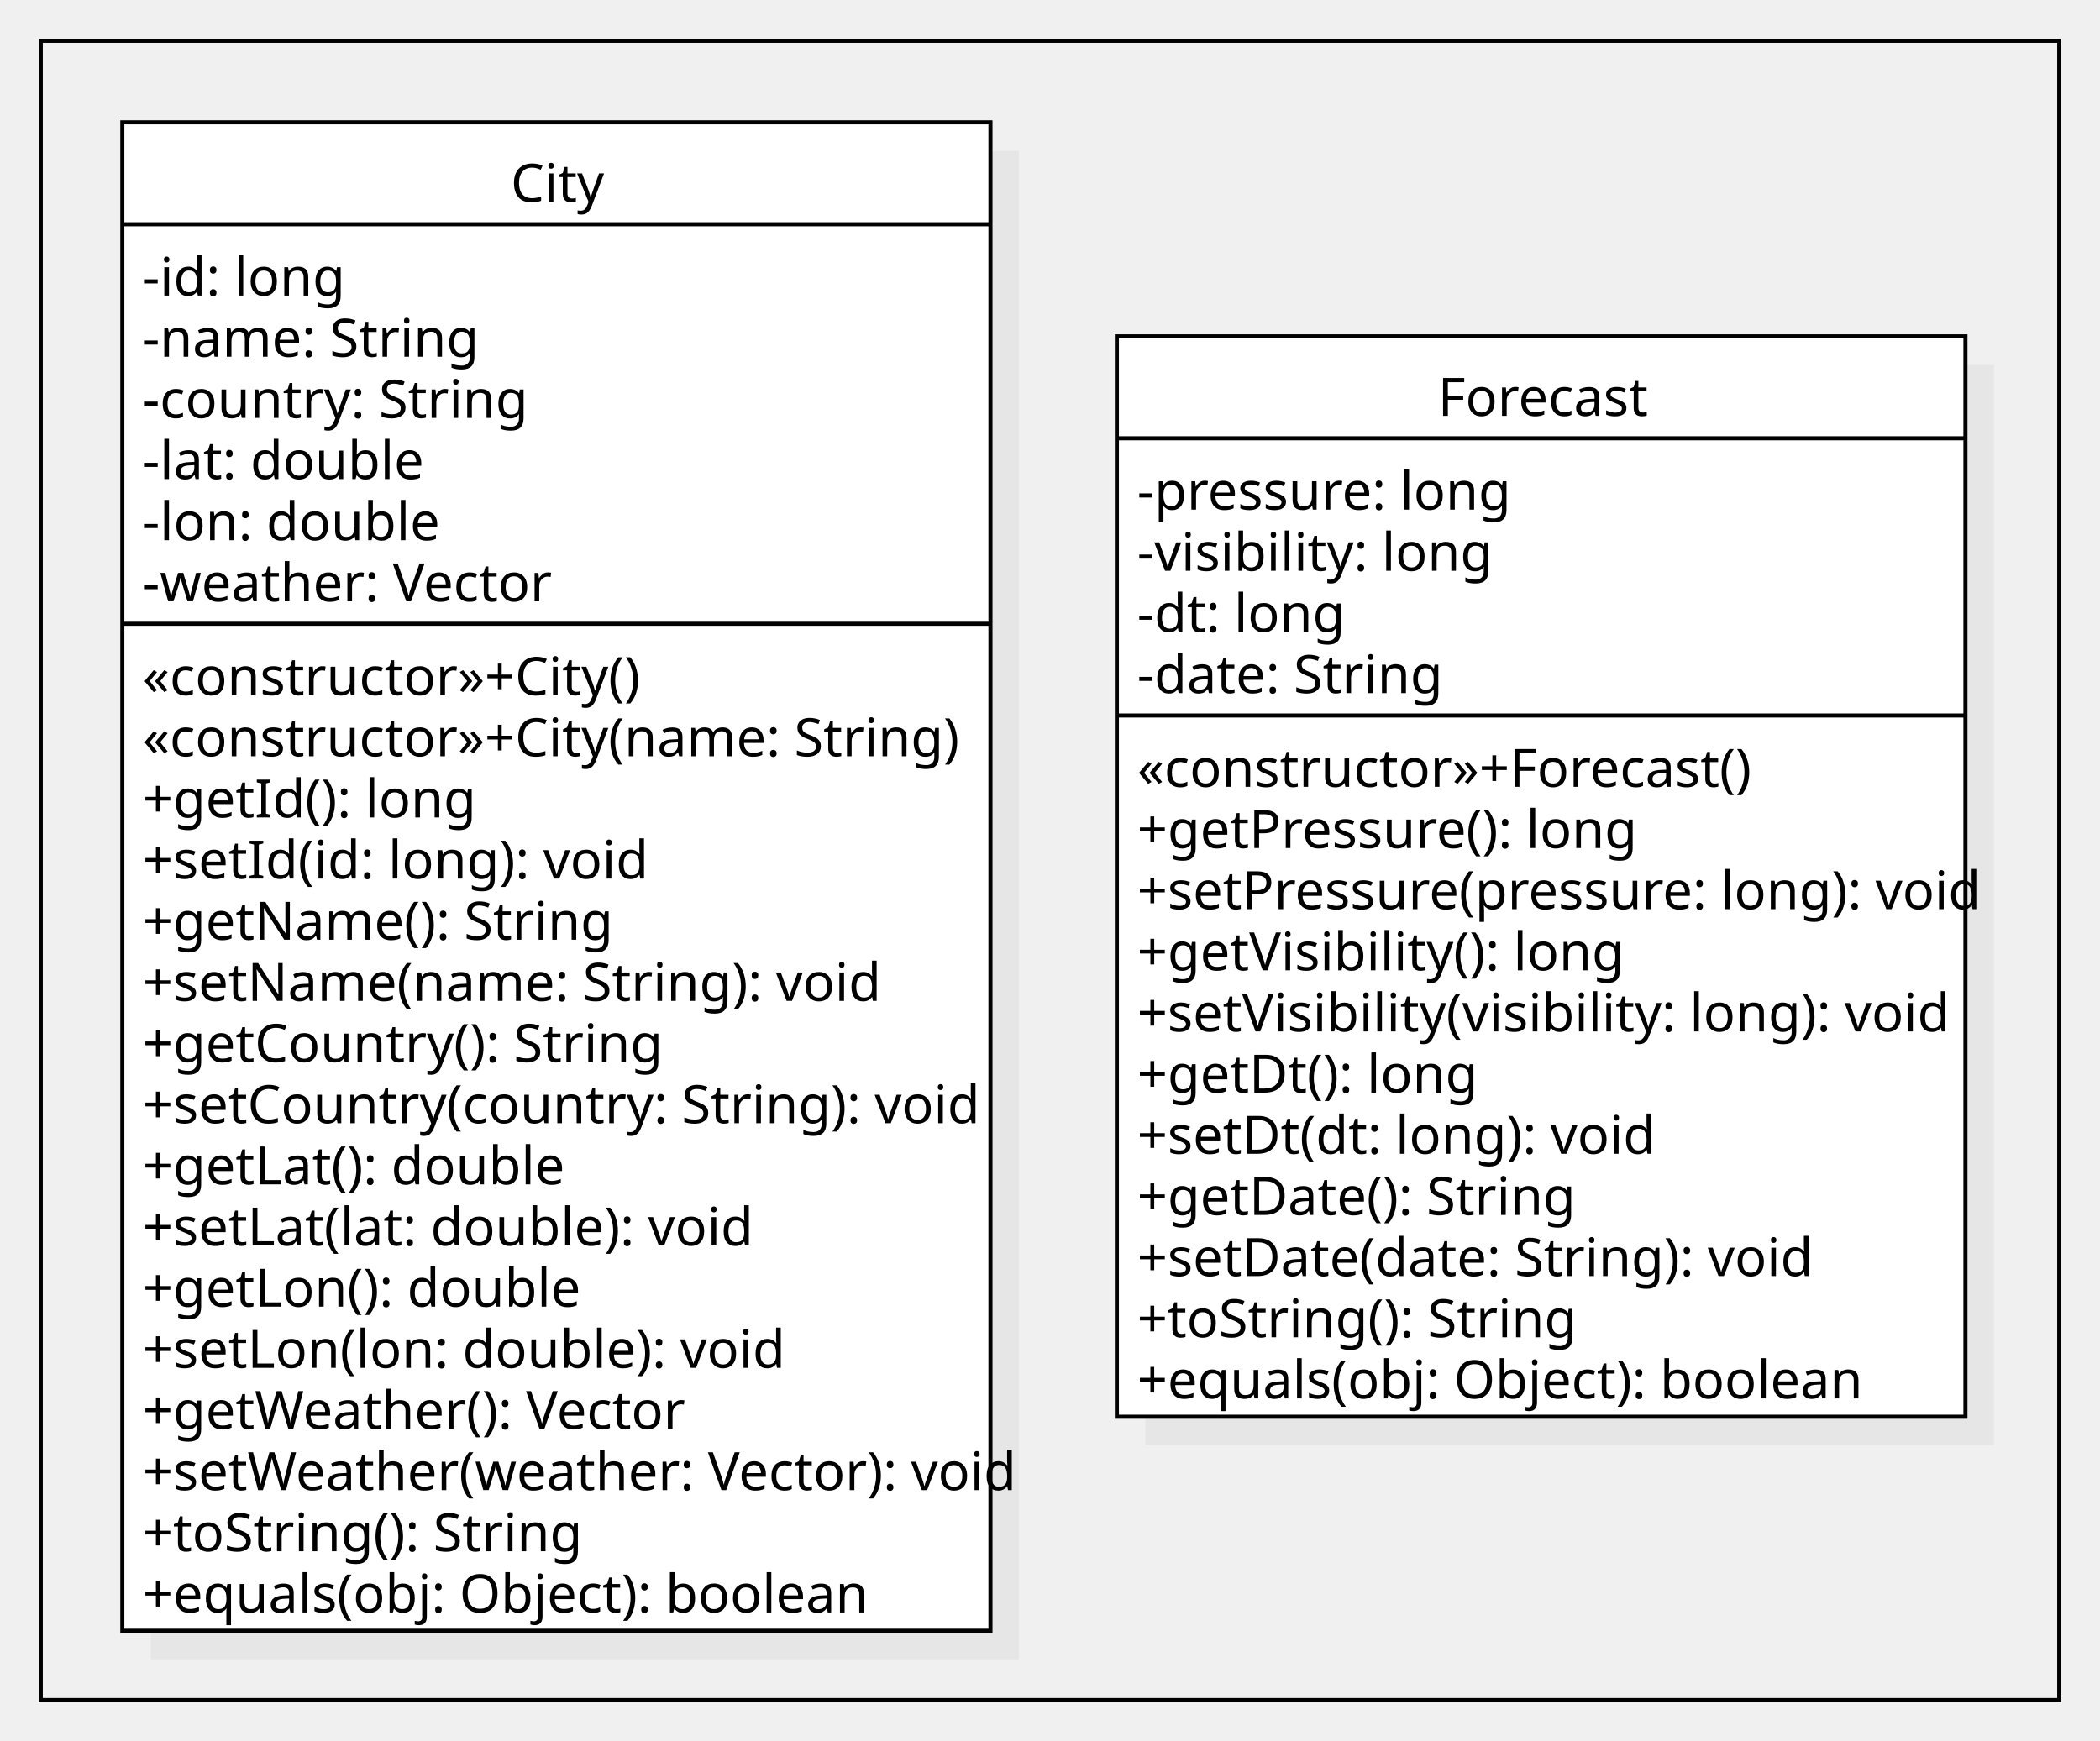
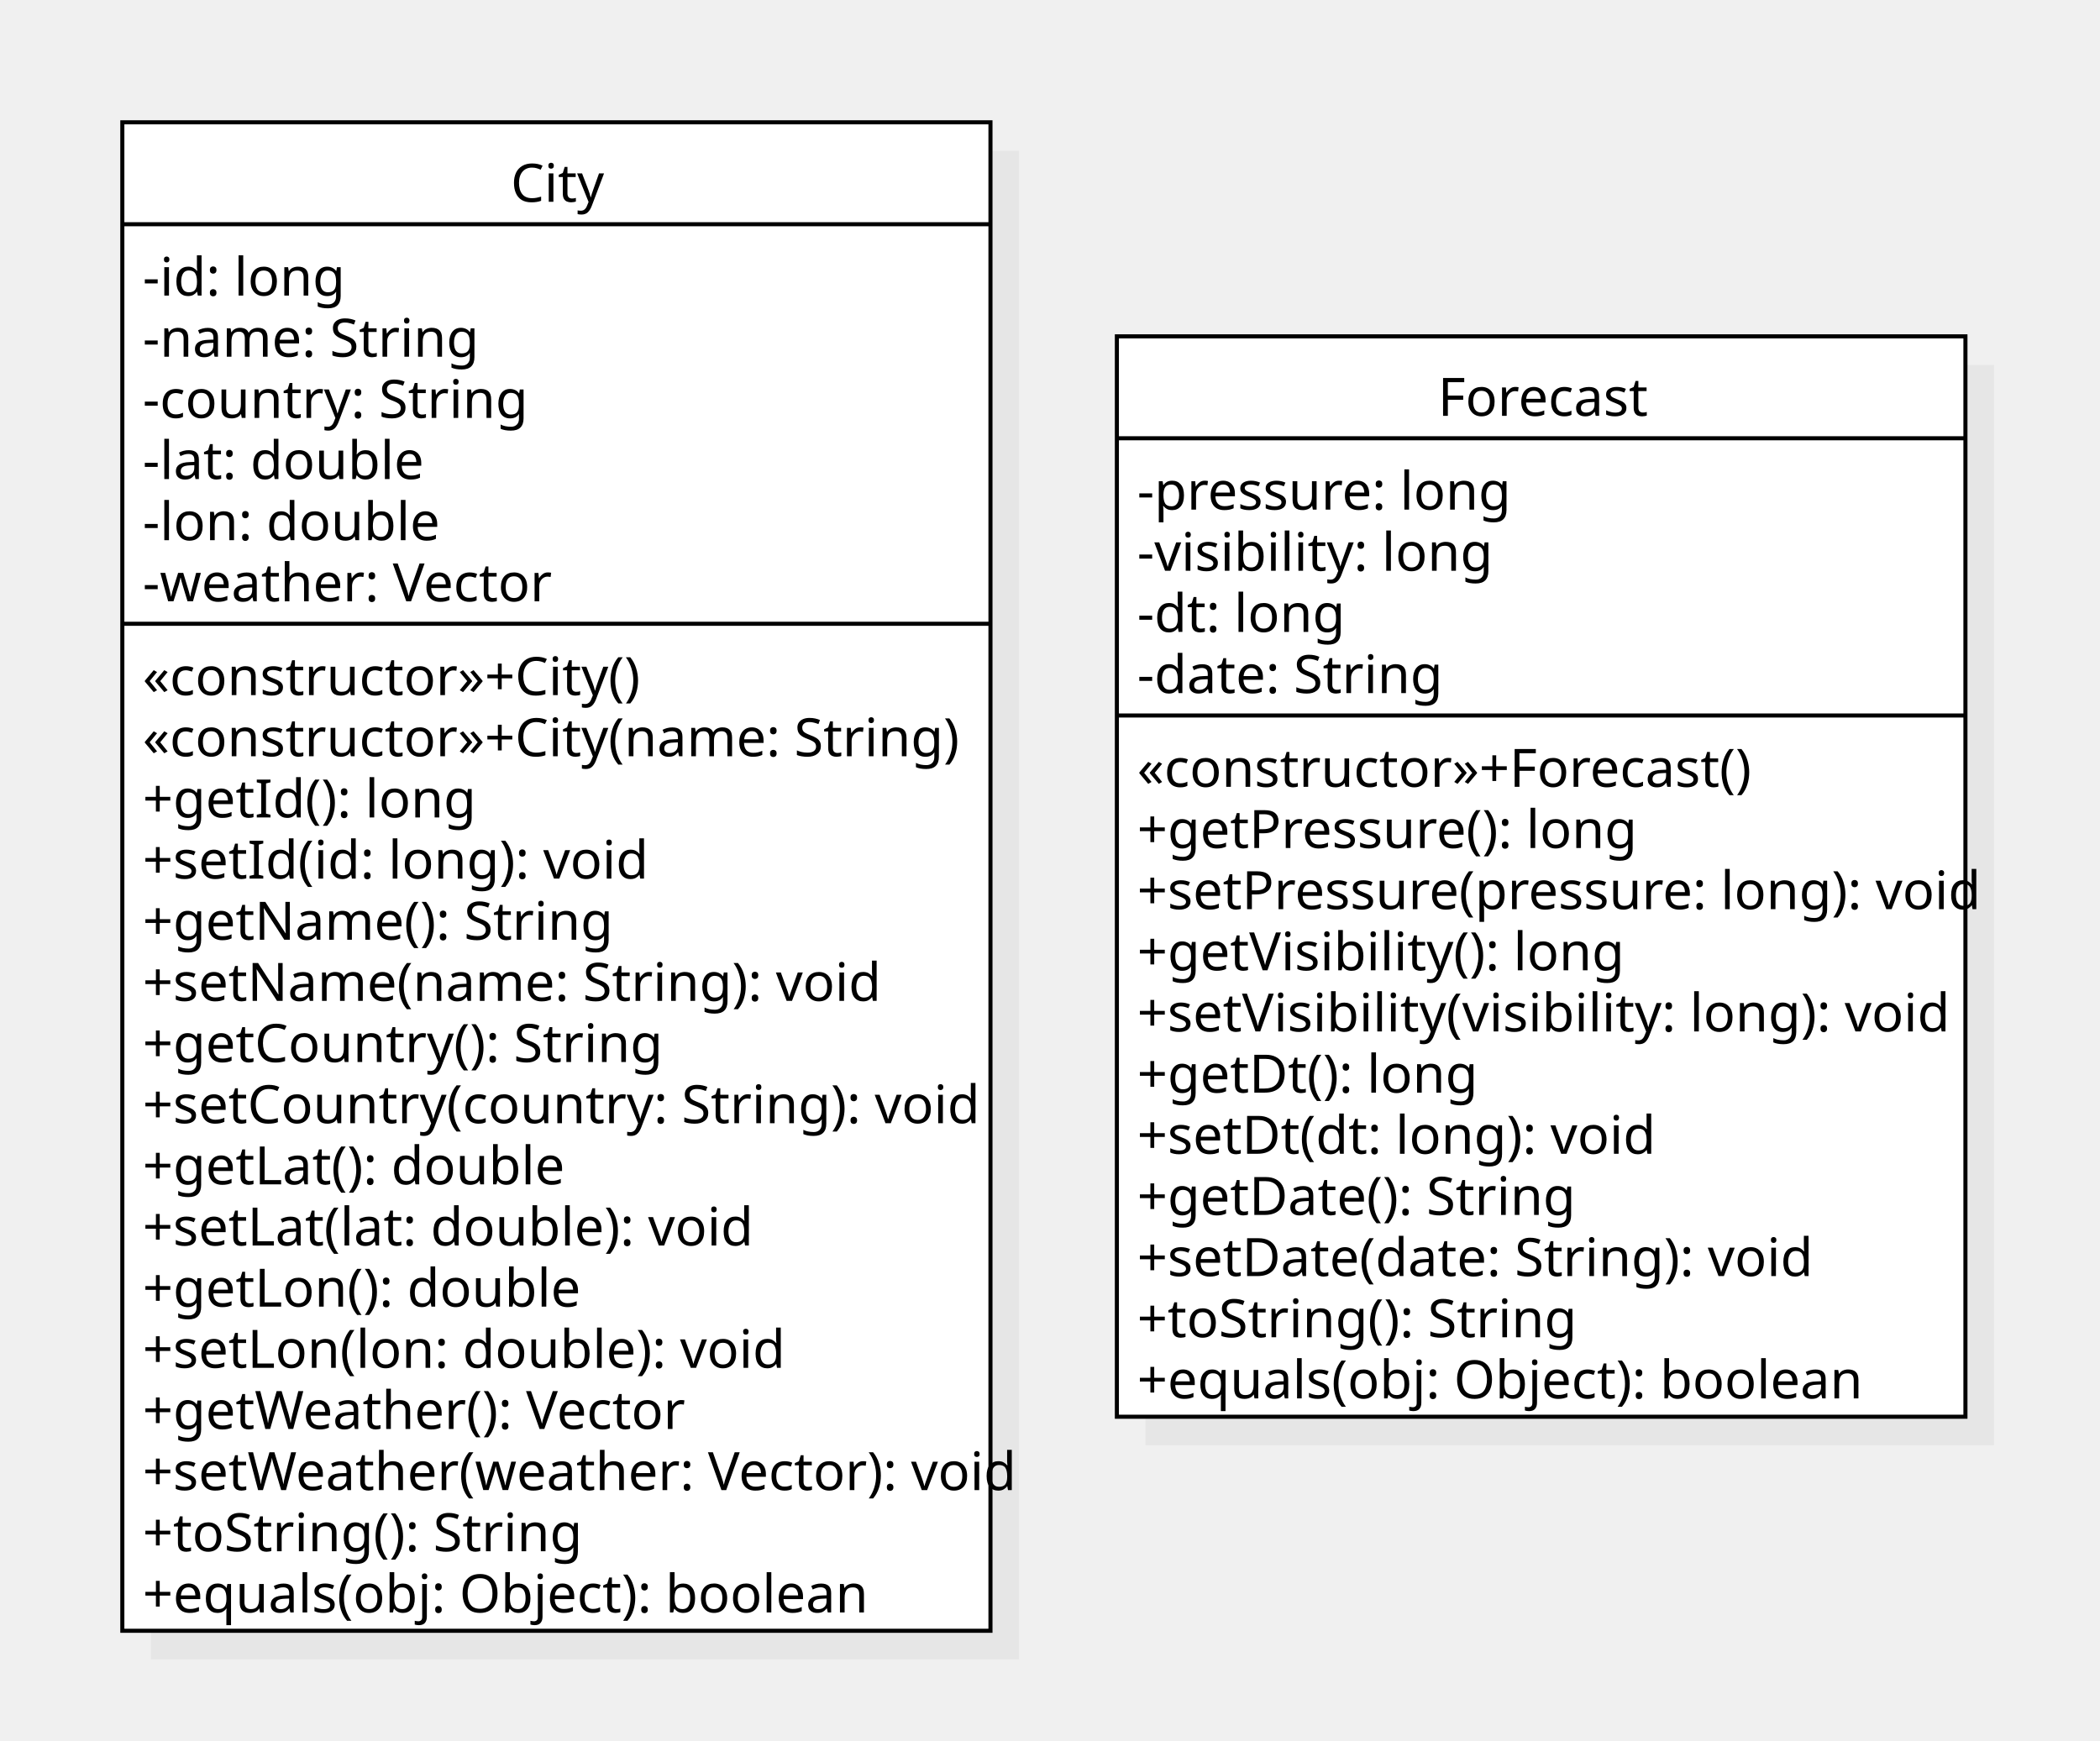
<svg xmlns="http://www.w3.org/2000/svg" version="1.1" id="Layer_1" x="0px" y="0px" viewBox="0 0 515 427" style="enable-background:new 0 0 515 427;" xml:space="preserve">
  <style type="text/css">
- 	.st0{fill:none;stroke:#000000;stroke-miterlimit:10;}
- 	.st1{opacity:0.2;fill:#C0C0C0;enable-background:new    ;}
- 	.st2{fill:#FFFFFF;}
+ 	.st0{opacity:0.2;fill:#C0C0C0;enable-background:new    ;}
+ 	.st1{fill:#FFFFFF;}
+ 	.st2{fill:none;stroke:#000000;stroke-miterlimit:10;}
	.st3{font-family:'Arial-BoldMT';}
	.st4{font-size:13px;}
	.st5{font-family:'ArialMT';}
</style>
  <g>
    <g transform="translate(-270,-238) scale(1,1)">
-       <path class="st0" d="M280,248h495v407H280V248z" />
-     </g>
-     <g transform="translate(-270,-238) scale(1,1)">
-       <rect x="307" y="275" class="st1" width="212.9" height="370" />
-     </g>
-     <g transform="translate(-270,-238) scale(1,1)">
-       <rect x="300" y="268" class="st2" width="212.9" height="370" />
-     </g>
-     <g transform="translate(-270,-238) scale(1,1)">
-       <path class="st0" d="M300,268h212.9v370H300V268z" />
-     </g>
-     <g transform="translate(-270,-238) scale(1,1)">
-       <path class="st0" d="M300,293h212.9" />
-     </g>
-     <g transform="translate(-270,-238) scale(1,1)">
-       <path class="st0" d="M300,391h212.9" />
-     </g>
-     <g transform="translate(-270,-238) scale(1,1)">
-       <g>
-         <path class="st0" d="M0,0" />
+       <rect x="307" y="275" class="st0" width="212.9" height="370" />
+     </g>
+     <g transform="translate(-270,-238) scale(1,1)">
+       <rect x="300" y="268" class="st1" width="212.9" height="370" />
+     </g>
+     <g transform="translate(-270,-238) scale(1,1)">
+       <path class="st2" d="M300,268h212.9v370H300V268z" />
+     </g>
+     <g transform="translate(-270,-238) scale(1,1)">
+       <path class="st2" d="M300,293h212.9" />
+     </g>
+     <g transform="translate(-270,-238) scale(1,1)">
+       <path class="st2" d="M300,391h212.9" />
+     </g>
+     <g transform="translate(-270,-238) scale(1,1)">
+       <g>
+         <path class="st2" d="M0,0" />
        <text transform="matrix(1 0 0 1 395.2493 287.5)" class="st3 st4">City</text>
      </g>
    </g>
    <g transform="translate(-270,-238) scale(1,1)">
      <g>
        <path d="M0,0" />
        <text transform="matrix(1 0 0 1 305 310.5)" class="st5 st4">-id: long</text>
      </g>
    </g>
    <g transform="translate(-270,-238) scale(1,1)">
      <g>
        <path d="M0,0" />
        <text transform="matrix(1 0 0 1 305 325.5)" class="st5 st4">-name: String</text>
      </g>
    </g>
    <g transform="translate(-270,-238) scale(1,1)">
      <g>
        <path d="M0,0" />
        <text transform="matrix(1 0 0 1 305 340.5)" class="st5 st4">-country: String</text>
      </g>
    </g>
    <g transform="translate(-270,-238) scale(1,1)">
      <g>
        <path d="M0,0" />
        <text transform="matrix(1 0 0 1 305 355.5)" class="st5 st4">-lat: double</text>
      </g>
    </g>
    <g transform="translate(-270,-238) scale(1,1)">
      <g>
        <path d="M0,0" />
        <text transform="matrix(1 0 0 1 305 370.5)" class="st5 st4">-lon: double</text>
      </g>
    </g>
    <g transform="translate(-270,-238) scale(1,1)">
      <g>
        <path d="M0,0" />
        <text transform="matrix(1 0 0 1 305 385.5)" class="st5 st4">-weather: Vector</text>
      </g>
    </g>
    <g transform="translate(-270,-238) scale(1,1)">
      <g>
        <path d="M0,0" />
        <text transform="matrix(1 0 0 1 305 408.5)" class="st5 st4">«constructor»+City()</text>
      </g>
    </g>
    <g transform="translate(-270,-238) scale(1,1)">
      <g>
        <path d="M0,0" />
        <text transform="matrix(1 0 0 1 305 423.5)" class="st5 st4">«constructor»+City(name: String)</text>
      </g>
    </g>
    <g transform="translate(-270,-238) scale(1,1)">
      <g>
        <path d="M0,0" />
        <text transform="matrix(1 0 0 1 305 438.5)" class="st5 st4">+getId(): long</text>
      </g>
    </g>
    <g transform="translate(-270,-238) scale(1,1)">
      <g>
        <path d="M0,0" />
        <text transform="matrix(1 0 0 1 305 453.5)" class="st5 st4">+setId(id: long): void</text>
      </g>
    </g>
    <g transform="translate(-270,-238) scale(1,1)">
      <g>
        <path d="M0,0" />
        <text transform="matrix(1 0 0 1 305 468.5)" class="st5 st4">+getName(): String</text>
      </g>
    </g>
    <g transform="translate(-270,-238) scale(1,1)">
      <g>
        <path d="M0,0" />
        <text transform="matrix(1 0 0 1 305 483.5)" class="st5 st4">+setName(name: String): void</text>
      </g>
    </g>
    <g transform="translate(-270,-238) scale(1,1)">
      <g>
        <path d="M0,0" />
        <text transform="matrix(1 0 0 1 305 498.5)" class="st5 st4">+getCountry(): String</text>
      </g>
    </g>
    <g transform="translate(-270,-238) scale(1,1)">
      <g>
        <path d="M0,0" />
        <text transform="matrix(1 0 0 1 305 513.5)" class="st5 st4">+setCountry(country: String): void</text>
      </g>
    </g>
    <g transform="translate(-270,-238) scale(1,1)">
      <g>
        <path d="M0,0" />
        <text transform="matrix(1 0 0 1 305 528.5)" class="st5 st4">+getLat(): double</text>
      </g>
    </g>
    <g transform="translate(-270,-238) scale(1,1)">
      <g>
        <path d="M0,0" />
        <text transform="matrix(1 0 0 1 305 543.5)" class="st5 st4">+setLat(lat: double): void</text>
      </g>
    </g>
    <g transform="translate(-270,-238) scale(1,1)">
      <g>
        <path d="M0,0" />
        <text transform="matrix(1 0 0 1 305 558.5)" class="st5 st4">+getLon(): double</text>
      </g>
    </g>
    <g transform="translate(-270,-238) scale(1,1)">
      <g>
        <path d="M0,0" />
        <text transform="matrix(1 0 0 1 305 573.5)" class="st5 st4">+setLon(lon: double): void</text>
      </g>
    </g>
    <g transform="translate(-270,-238) scale(1,1)">
      <g>
        <path d="M0,0" />
        <text transform="matrix(1 0 0 1 305 588.5)" class="st5 st4">+getWeather(): Vector</text>
      </g>
    </g>
    <g transform="translate(-270,-238) scale(1,1)">
      <g>
        <path d="M0,0" />
        <text transform="matrix(1 0 0 1 305 603.5)" class="st5 st4">+setWeather(weather: Vector): void</text>
      </g>
    </g>
    <g transform="translate(-270,-238) scale(1,1)">
      <g>
        <path d="M0,0" />
        <text transform="matrix(1 0 0 1 305 618.5)" class="st5 st4">+toString(): String</text>
      </g>
    </g>
    <g transform="translate(-270,-238) scale(1,1)">
      <g>
        <path d="M0,0" />
        <text transform="matrix(1 0 0 1 305 633.5)" class="st5 st4">+equals(obj: Object): boolean</text>
      </g>
    </g>
    <g transform="translate(-270,-238) scale(1,1)">
-       <rect x="550.9" y="327.5" class="st1" width="208.1" height="265" />
-     </g>
-     <g transform="translate(-270,-238) scale(1,1)">
-       <rect x="543.9" y="320.5" class="st2" width="208.1" height="265" />
-     </g>
-     <g transform="translate(-270,-238) scale(1,1)">
-       <path class="st0" d="M543.9,320.5h208.1v265H543.9V320.5z" />
-     </g>
-     <g transform="translate(-270,-238) scale(1,1)">
-       <path class="st0" d="M543.9,345.5h208.1" />
-     </g>
-     <g transform="translate(-270,-238) scale(1,1)">
-       <path class="st0" d="M543.9,413.5h208.1" />
-     </g>
-     <g transform="translate(-270,-238) scale(1,1)">
-       <g>
-         <path class="st0" d="M0,0" />
+       <rect x="550.9" y="327.5" class="st0" width="208.1" height="265" />
+     </g>
+     <g transform="translate(-270,-238) scale(1,1)">
+       <rect x="543.9" y="320.5" class="st1" width="208.1" height="265" />
+     </g>
+     <g transform="translate(-270,-238) scale(1,1)">
+       <path class="st2" d="M543.9,320.5H752v265H543.9V320.5z" />
+     </g>
+     <g transform="translate(-270,-238) scale(1,1)">
+       <path class="st2" d="M543.9,345.5H752" />
+     </g>
+     <g transform="translate(-270,-238) scale(1,1)">
+       <path class="st2" d="M543.9,413.5H752" />
+     </g>
+     <g transform="translate(-270,-238) scale(1,1)">
+       <g>
+         <path class="st2" d="M0,0" />
        <text transform="matrix(1 0 0 1 622.6321 340)" class="st3 st4">Forecast</text>
      </g>
    </g>
    <g transform="translate(-270,-238) scale(1,1)">
      <g>
        <path d="M0,0" />
        <text transform="matrix(1 0 0 1 548.8867 363)" class="st5 st4">-pressure: long</text>
      </g>
    </g>
    <g transform="translate(-270,-238) scale(1,1)">
      <g>
        <path d="M0,0" />
        <text transform="matrix(1 0 0 1 548.8867 378)" class="st5 st4">-visibility: long</text>
      </g>
    </g>
    <g transform="translate(-270,-238) scale(1,1)">
      <g>
        <path d="M0,0" />
        <text transform="matrix(1 0 0 1 548.8867 393)" class="st5 st4">-dt: long</text>
      </g>
    </g>
    <g transform="translate(-270,-238) scale(1,1)">
      <g>
        <path d="M0,0" />
        <text transform="matrix(1 0 0 1 548.8867 408)" class="st5 st4">-date: String</text>
      </g>
    </g>
    <g transform="translate(-270,-238) scale(1,1)">
      <g>
        <path d="M0,0" />
        <text transform="matrix(1 0 0 1 548.8867 431)" class="st5 st4">«constructor»+Forecast()</text>
      </g>
    </g>
    <g transform="translate(-270,-238) scale(1,1)">
      <g>
        <path d="M0,0" />
        <text transform="matrix(1 0 0 1 548.8867 446)" class="st5 st4">+getPressure(): long</text>
      </g>
    </g>
    <g transform="translate(-270,-238) scale(1,1)">
      <g>
        <path d="M0,0" />
        <text transform="matrix(1 0 0 1 548.8867 461)" class="st5 st4">+setPressure(pressure: long): void</text>
      </g>
    </g>
    <g transform="translate(-270,-238) scale(1,1)">
      <g>
        <path d="M0,0" />
        <text transform="matrix(1 0 0 1 548.8867 476)" class="st5 st4">+getVisibility(): long</text>
      </g>
    </g>
    <g transform="translate(-270,-238) scale(1,1)">
      <g>
        <path d="M0,0" />
        <text transform="matrix(1 0 0 1 548.8867 491)" class="st5 st4">+setVisibility(visibility: long): void</text>
      </g>
    </g>
    <g transform="translate(-270,-238) scale(1,1)">
      <g>
        <path d="M0,0" />
        <text transform="matrix(1 0 0 1 548.8867 506)" class="st5 st4">+getDt(): long</text>
      </g>
    </g>
    <g transform="translate(-270,-238) scale(1,1)">
      <g>
        <path d="M0,0" />
        <text transform="matrix(1 0 0 1 548.8867 521)" class="st5 st4">+setDt(dt: long): void</text>
      </g>
    </g>
    <g transform="translate(-270,-238) scale(1,1)">
      <g>
        <path d="M0,0" />
        <text transform="matrix(1 0 0 1 548.8867 536)" class="st5 st4">+getDate(): String</text>
      </g>
    </g>
    <g transform="translate(-270,-238) scale(1,1)">
      <g>
        <path d="M0,0" />
        <text transform="matrix(1 0 0 1 548.8867 551)" class="st5 st4">+setDate(date: String): void</text>
      </g>
    </g>
    <g transform="translate(-270,-238) scale(1,1)">
      <g>
        <path d="M0,0" />
        <text transform="matrix(1 0 0 1 548.8867 566)" class="st5 st4">+toString(): String</text>
      </g>
    </g>
    <g transform="translate(-270,-238) scale(1,1)">
      <g>
        <path d="M0,0" />
        <text transform="matrix(1 0 0 1 548.8867 581)" class="st5 st4">+equals(obj: Object): boolean</text>
      </g>
    </g>
  </g>
</svg>
